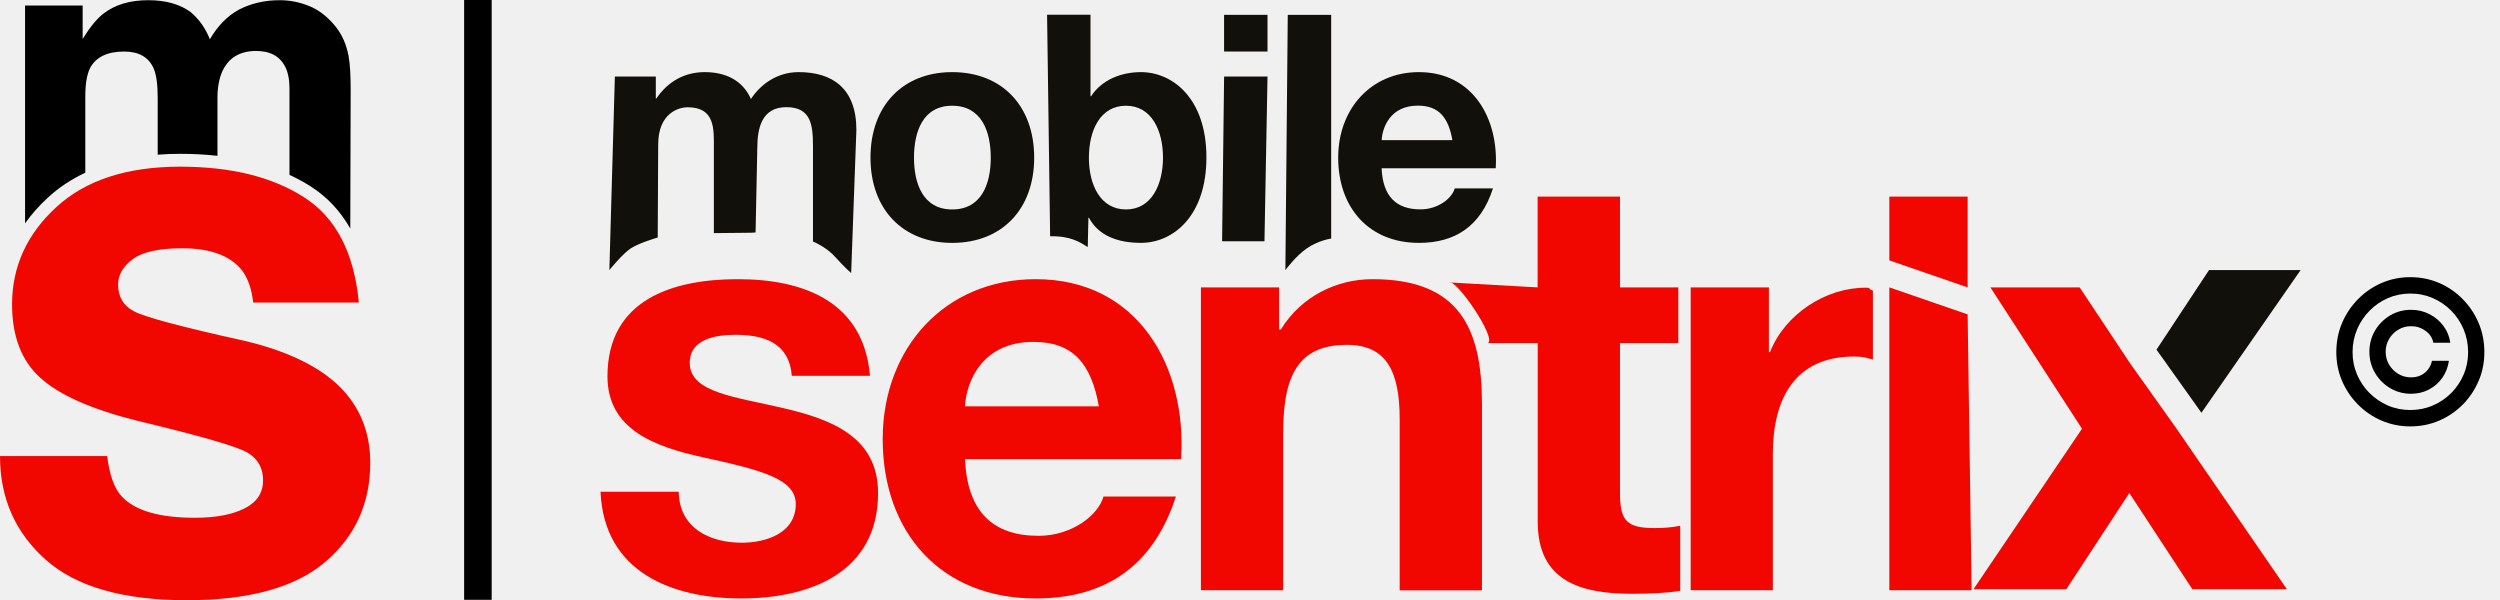
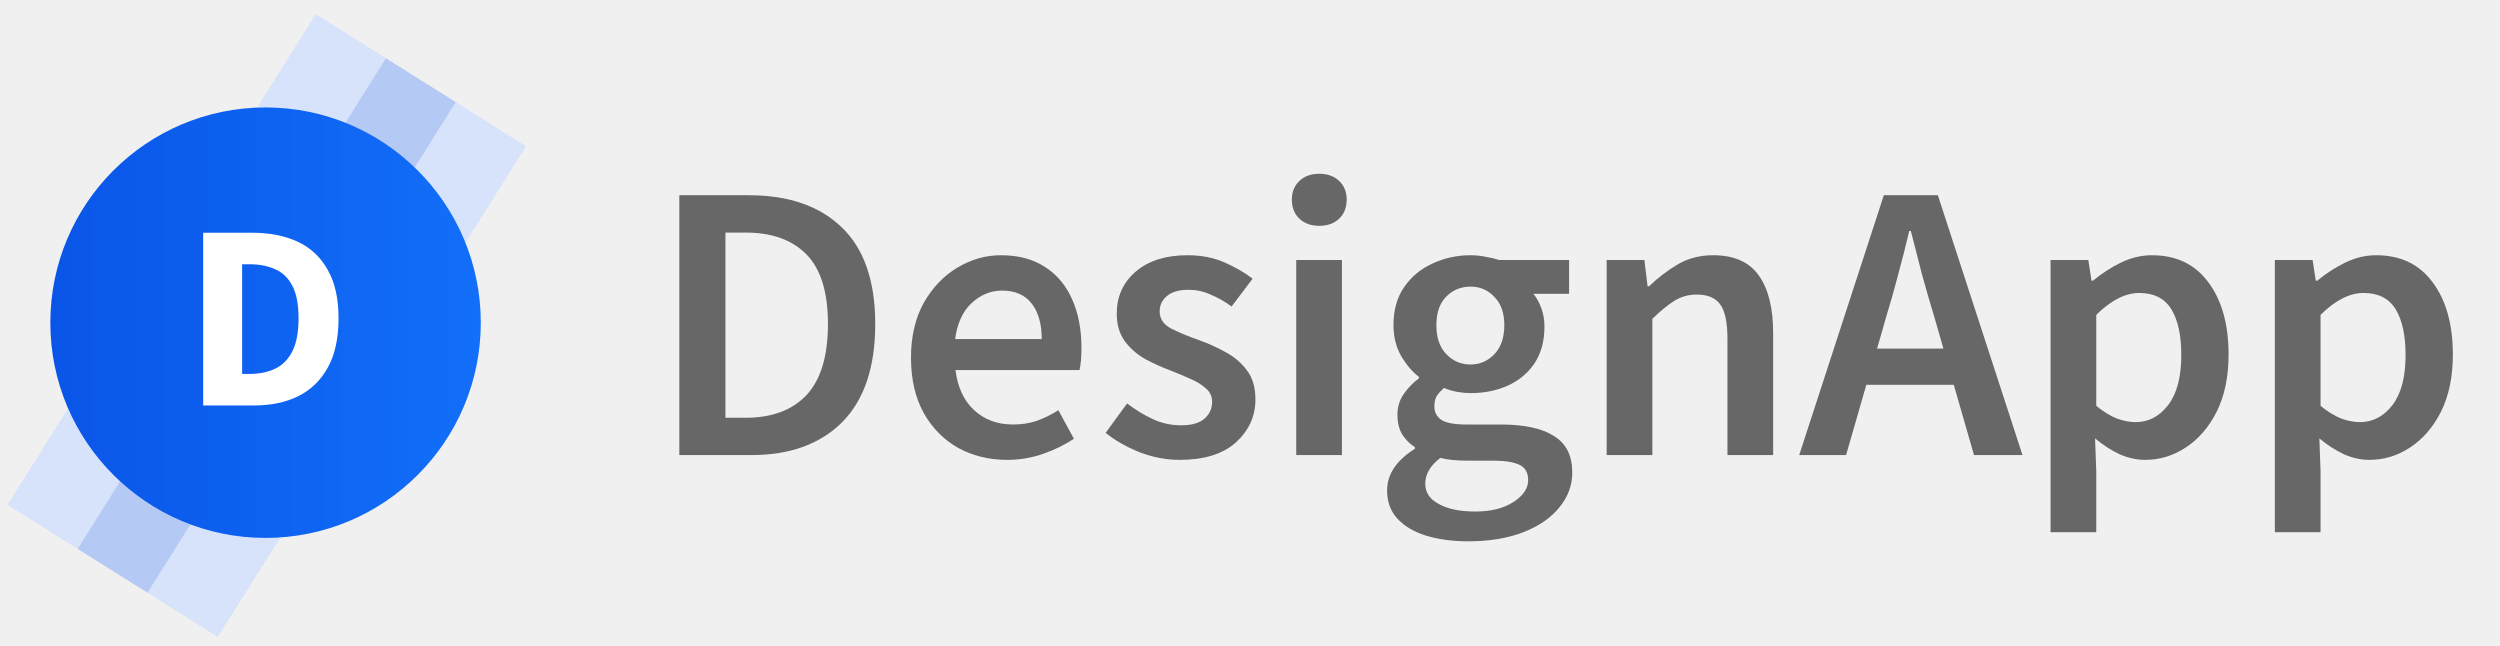
- <svg xmlns="http://www.w3.org/2000/svg" width="150" height="36" viewBox="0 0 150 36" fill="none">
-   <g clip-path="url(#clip0_326_8)">
-     <path d="M132.542 16.204L129.39 20.979L132.086 24.766L138.038 16.204H132.542Z" fill="#11100A" />
-     <path d="M47.917 4.327C46.595 4.327 45.603 5.097 45.056 5.942C44.543 4.775 43.477 4.327 42.285 4.327C41.054 4.327 40.062 4.908 39.384 5.907H39.349V4.592H36.892L36.562 16.205C36.562 16.205 37.366 15.211 37.85 14.9C38.392 14.556 39.463 14.251 39.463 14.251L39.492 8.671C39.492 6.769 40.74 6.436 41.253 6.436C42.907 6.436 42.832 7.735 42.832 8.861V13.987C45.529 13.969 45.335 13.964 45.335 13.923L45.438 8.896C45.438 7.672 45.711 6.43 47.182 6.43C48.67 6.43 48.778 7.505 48.778 8.798V14.492C48.778 14.492 49.553 14.797 50.101 15.406C50.694 16.067 51.07 16.383 51.07 16.383L51.383 7.798C51.383 5.287 49.935 4.327 47.917 4.327Z" fill="#11100A" />
-     <path d="M57.131 4.327C54.155 4.327 52.229 6.356 52.229 9.459C52.229 12.544 54.155 14.573 57.131 14.573C60.124 14.573 62.051 12.544 62.051 9.459C62.051 6.361 60.124 4.327 57.131 4.327ZM57.131 12.567C55.37 12.567 54.84 11.004 54.84 9.464C54.84 7.901 55.37 6.344 57.131 6.344C58.91 6.344 59.446 7.907 59.446 9.464C59.446 11.004 58.91 12.567 57.131 12.567Z" fill="#11100A" />
-     <path d="M68.458 4.327C67.283 4.327 66.109 4.781 65.465 5.775H65.43V0.885H62.825L63.008 14.176C64.251 14.147 64.82 14.549 65.265 14.825L65.305 13.067H65.339C65.909 14.141 67.067 14.572 68.458 14.572C70.35 14.572 72.385 13.009 72.385 9.441C72.385 5.89 70.344 4.327 68.458 4.327ZM67.557 12.567C66.018 12.567 65.334 11.079 65.334 9.464C65.334 7.826 66.012 6.344 67.557 6.344C69.096 6.344 69.78 7.832 69.78 9.464C69.774 11.079 69.096 12.567 67.557 12.567Z" fill="#11100A" />
-     <path d="M76.05 0.891H73.445V3.092H76.05V0.891Z" fill="#11100A" />
-     <path d="M73.326 14.475H75.868L76.051 4.591H73.446L73.326 14.475Z" fill="#11100A" />
-     <path d="M77.123 16.205C77.123 16.205 77.75 15.354 78.411 14.9C79.124 14.412 79.871 14.314 79.871 14.314V0.891H77.266L77.123 16.205Z" fill="#11100A" />
-     <path d="M85.136 4.327C82.252 4.327 80.291 6.545 80.291 9.459C80.291 12.47 82.144 14.573 85.136 14.573C87.285 14.573 88.842 13.596 89.577 11.303H87.285C87.12 11.906 86.276 12.562 85.228 12.562C83.78 12.562 82.97 11.792 82.896 10.097H89.743C89.931 7.114 88.369 4.327 85.136 4.327ZM82.902 8.407C82.936 7.654 83.415 6.338 85.068 6.338C86.334 6.338 86.904 7.051 87.143 8.407H82.902Z" fill="#11100A" />
-     <path d="M36.032 29.512C36.243 34.327 40.308 35.907 44.48 35.907C48.585 35.907 52.684 34.361 52.684 29.581C52.684 26.208 49.867 25.151 46.983 24.484C44.167 23.817 41.385 23.57 41.385 21.777C41.385 20.301 43.021 20.088 44.133 20.088C45.906 20.088 47.365 20.617 47.507 22.547H52.199C51.817 18.083 48.203 16.75 44.27 16.75C40.41 16.75 36.448 17.945 36.448 22.582C36.448 25.782 39.299 26.8 42.149 27.432C45.695 28.207 47.747 28.73 47.747 30.242C47.747 32 45.94 32.563 44.515 32.563C42.565 32.563 40.758 31.684 40.724 29.506H36.032V29.512Z" fill="#F10600" />
-     <path d="M70.868 27.541C71.215 21.95 68.262 16.75 62.14 16.75C56.679 16.75 52.962 20.898 52.962 26.346C52.962 31.971 56.474 35.907 62.14 35.907C66.21 35.907 69.163 34.08 70.554 29.793H66.21C65.897 30.92 64.3 32.149 62.317 32.149C59.569 32.149 58.041 30.707 57.899 27.547H70.868V27.541ZM57.899 24.381C57.967 22.973 58.874 20.513 62.003 20.513C64.403 20.513 65.481 21.846 65.931 24.381H57.899Z" fill="#F10600" />
-     <path d="M72.055 35.413H76.992V25.892C76.992 22.203 78.137 20.691 80.817 20.691C83.114 20.691 83.981 22.168 83.981 25.156V35.419H88.917V24.237C88.917 19.738 87.595 16.75 82.344 16.75C80.258 16.75 78.103 17.732 76.849 19.772H76.746V17.244H72.055V35.413Z" fill="#F10600" />
-     <path d="M97.194 11.796H92.257V17.244L86.944 16.945C87.406 16.744 89.829 20.341 89.27 20.582H92.263V31.305C92.263 34.925 94.908 35.626 97.929 35.626C98.904 35.626 99.981 35.592 100.813 35.448V31.546C100.295 31.65 99.805 31.684 99.286 31.684C97.615 31.684 97.199 31.265 97.199 29.575V20.582H100.699V17.244H97.199V11.796H97.194Z" fill="#F10600" />
-     <path d="M101.435 35.413H106.371V27.225C106.371 24.024 107.625 21.392 111.24 21.392C111.833 21.392 111.918 21.461 112.374 21.57V17.439C112.061 17.335 112.284 17.261 111.936 17.261C109.536 17.261 107.101 18.841 106.201 21.128H106.133V17.244H101.441V35.413H101.435Z" fill="#F10600" />
-     <path d="M113.36 35.413H118.297L118.058 18.864L113.36 17.244V35.413Z" fill="#F10600" />
-     <path d="M130.525 25.622L127.829 21.835L124.779 17.244H119.426L124.921 25.725L118.411 35.35H123.981L127.76 29.581L131.54 35.35H137.211L130.525 25.622Z" fill="#F10600" />
-     <path d="M118.058 11.796H113.36V15.623L118.058 17.244V11.796Z" fill="#F10600" />
-     <path d="M29.501 0H27.848V35.988H29.501V0Z" fill="black" />
-     <path d="M2.867 11.861C3.522 11.257 4.275 10.757 5.118 10.361V5.776C5.118 5.029 5.215 4.465 5.403 4.086C5.751 3.425 6.435 3.092 7.45 3.092C8.322 3.092 8.909 3.425 9.211 4.086C9.377 4.454 9.462 5.046 9.462 5.862V9.281C9.901 9.246 10.351 9.229 10.819 9.229C11.594 9.229 12.341 9.269 13.048 9.35V5.867C13.048 5.253 13.145 4.73 13.333 4.293C13.709 3.471 14.388 3.058 15.368 3.058C16.218 3.058 16.799 3.379 17.118 4.017C17.284 4.35 17.369 4.781 17.369 5.304V10.493C17.814 10.7 18.241 10.93 18.64 11.183C19.626 11.815 20.419 12.659 21.017 13.711L21.04 5.391C21.04 4.5 21 3.822 20.915 3.362C20.784 2.667 20.521 2.075 20.139 1.598C19.666 1.012 19.136 0.598 18.555 0.363C17.973 0.127 17.38 0.012 16.782 0.012C15.881 0.012 15.066 0.202 14.331 0.581C13.641 0.96 13.059 1.552 12.592 2.357C12.324 1.684 11.936 1.133 11.418 0.707C10.773 0.248 9.935 0.012 8.892 0.012C7.792 0.012 6.897 0.282 6.207 0.817C5.814 1.121 5.398 1.627 4.959 2.339V0.334H1.504V13.401C1.886 12.861 2.342 12.343 2.867 11.861Z" fill="black" />
-     <path d="M6.43 27.359C6.567 28.497 6.858 29.307 7.302 29.784C8.095 30.64 9.554 31.066 11.692 31.066C12.946 31.066 13.944 30.876 14.679 30.503C15.42 30.129 15.785 29.566 15.785 28.819C15.785 28.101 15.489 27.555 14.89 27.181C14.297 26.808 12.08 26.164 8.249 25.25C5.49 24.561 3.546 23.699 2.417 22.665C1.288 21.648 0.724 20.177 0.724 18.263C0.724 16.005 1.608 14.057 3.369 12.436C5.131 10.81 7.616 10 10.814 10C13.852 10 16.326 10.609 18.236 11.833C20.152 13.051 21.246 15.16 21.531 18.154H15.192C15.101 17.332 14.873 16.677 14.502 16.2C13.801 15.332 12.61 14.896 10.928 14.896C9.543 14.896 8.557 15.114 7.969 15.545C7.382 15.982 7.086 16.487 7.086 17.073C7.086 17.809 7.399 18.338 8.026 18.671C8.653 19.016 10.86 19.608 14.656 20.447C17.187 21.044 19.086 21.952 20.345 23.165C21.594 24.394 22.215 25.928 22.215 27.767C22.215 30.192 21.32 32.175 19.524 33.709C17.729 35.243 14.958 36.013 11.207 36.013C7.382 36.013 4.555 35.203 2.736 33.577C0.912 31.951 0 29.882 0 27.365H6.43V27.359Z" fill="#F10600" />
-     <path d="M142.164 21.107C142.164 20.644 142.277 20.221 142.5 19.839C142.725 19.458 143.027 19.154 143.405 18.928C143.784 18.702 144.202 18.589 144.662 18.589C145.06 18.589 145.428 18.675 145.764 18.847C146.104 19.02 146.384 19.256 146.606 19.555C146.828 19.852 146.964 20.188 147.018 20.564H146C145.944 20.273 145.788 20.036 145.533 19.852C145.278 19.666 144.988 19.572 144.662 19.572C144.382 19.572 144.127 19.642 143.897 19.78C143.667 19.919 143.484 20.104 143.346 20.335C143.208 20.567 143.14 20.825 143.14 21.107C143.14 21.39 143.208 21.647 143.346 21.879C143.484 22.11 143.667 22.296 143.897 22.434C144.127 22.573 144.382 22.642 144.662 22.642C144.988 22.642 145.262 22.55 145.487 22.366C145.714 22.18 145.857 21.941 145.916 21.65H146.934C146.881 22.026 146.75 22.364 146.543 22.663C146.335 22.96 146.068 23.195 145.744 23.367C145.421 23.539 145.06 23.626 144.662 23.626C144.202 23.626 143.784 23.512 143.405 23.286C143.027 23.06 142.725 22.756 142.5 22.375C142.277 21.993 142.164 21.571 142.164 21.107ZM144.62 25.584C144.009 25.584 143.435 25.468 142.896 25.237C142.36 25.005 141.888 24.684 141.479 24.274C141.071 23.862 140.752 23.385 140.519 22.845C140.29 22.305 140.176 21.726 140.179 21.107C140.182 20.488 140.298 19.909 140.528 19.369C140.76 18.829 141.081 18.354 141.487 17.944C141.893 17.532 142.364 17.209 142.9 16.977C143.436 16.746 144.009 16.63 144.62 16.63C145.235 16.63 145.809 16.746 146.345 16.977C146.884 17.209 147.354 17.532 147.758 17.944C148.164 18.354 148.483 18.829 148.713 19.369C148.943 19.909 149.059 20.488 149.062 21.107C149.065 21.726 148.951 22.305 148.721 22.845C148.492 23.385 148.173 23.862 147.766 24.274C147.36 24.684 146.888 25.005 146.349 25.237C145.81 25.468 145.235 25.584 144.62 25.584ZM144.62 24.601C145.1 24.601 145.55 24.51 145.97 24.329C146.391 24.148 146.76 23.898 147.077 23.579C147.394 23.259 147.642 22.889 147.821 22.468C148.001 22.044 148.089 21.592 148.087 21.111C148.084 20.628 147.992 20.174 147.813 19.75C147.634 19.326 147.386 18.955 147.068 18.635C146.751 18.316 146.384 18.066 145.966 17.885C145.549 17.704 145.1 17.613 144.62 17.613C144.144 17.613 143.696 17.704 143.279 17.885C142.861 18.066 142.494 18.317 142.177 18.64C141.859 18.959 141.61 19.331 141.428 19.755C141.248 20.176 141.157 20.628 141.154 21.111C141.152 21.589 141.24 22.04 141.419 22.464C141.599 22.885 141.847 23.255 142.164 23.575C142.484 23.894 142.852 24.146 143.27 24.329C143.691 24.51 144.141 24.601 144.62 24.601Z" fill="black" />
-   </g>
+ <svg xmlns="http://www.w3.org/2000/svg" width="151" height="39" viewBox="0 0 151 39" fill="none">
+   <path d="M41.032 27.488V11.792H45.232C47.632 11.792 49.504 12.44 50.848 13.736C52.192 15.032 52.864 16.976 52.864 19.568C52.864 22.176 52.2 24.152 50.872 25.496C49.544 26.824 47.712 27.488 45.376 27.488H41.032ZM43.816 25.232H45.04C46.624 25.232 47.848 24.776 48.712 23.864C49.576 22.936 50.008 21.504 50.008 19.568C50.008 17.648 49.576 16.248 48.712 15.368C47.848 14.488 46.624 14.048 45.04 14.048H43.816V25.232ZM60.832 27.776C59.744 27.776 58.76 27.536 57.88 27.056C57 26.56 56.304 25.856 55.792 24.944C55.28 24.016 55.024 22.904 55.024 21.608C55.024 20.328 55.28 19.224 55.792 18.296C56.32 17.368 57 16.656 57.832 16.16C58.664 15.664 59.536 15.416 60.448 15.416C61.52 15.416 62.416 15.656 63.136 16.136C63.856 16.6 64.4 17.256 64.768 18.104C65.136 18.936 65.32 19.904 65.32 21.008C65.32 21.584 65.28 22.032 65.2 22.352H57.712C57.84 23.392 58.216 24.2 58.84 24.776C59.464 25.352 60.248 25.64 61.192 25.64C61.704 25.64 62.176 25.568 62.608 25.424C63.056 25.264 63.496 25.048 63.928 24.776L64.864 26.504C64.304 26.872 63.68 27.176 62.992 27.416C62.304 27.656 61.584 27.776 60.832 27.776ZM57.688 20.48H62.92C62.92 19.568 62.72 18.856 62.32 18.344C61.92 17.816 61.32 17.552 60.52 17.552C59.832 17.552 59.216 17.808 58.672 18.32C58.144 18.816 57.816 19.536 57.688 20.48ZM71.244 27.776C70.444 27.776 69.644 27.624 68.844 27.32C68.044 27 67.356 26.608 66.78 26.144L68.076 24.368C68.604 24.768 69.132 25.088 69.66 25.328C70.188 25.568 70.748 25.688 71.34 25.688C71.98 25.688 72.452 25.552 72.756 25.28C73.06 25.008 73.212 24.672 73.212 24.272C73.212 23.936 73.084 23.664 72.828 23.456C72.588 23.232 72.276 23.04 71.892 22.88C71.508 22.704 71.108 22.536 70.692 22.376C70.18 22.184 69.668 21.952 69.156 21.68C68.66 21.392 68.252 21.032 67.932 20.6C67.612 20.152 67.452 19.6 67.452 18.944C67.452 17.904 67.836 17.056 68.604 16.4C69.372 15.744 70.412 15.416 71.724 15.416C72.556 15.416 73.3 15.56 73.956 15.848C74.612 16.136 75.18 16.464 75.66 16.832L74.388 18.512C73.972 18.208 73.548 17.968 73.116 17.792C72.7 17.6 72.26 17.504 71.796 17.504C71.204 17.504 70.764 17.632 70.476 17.888C70.188 18.128 70.044 18.432 70.044 18.8C70.044 19.264 70.284 19.616 70.764 19.856C71.244 20.096 71.804 20.328 72.444 20.552C72.988 20.744 73.516 20.984 74.028 21.272C74.54 21.544 74.964 21.904 75.3 22.352C75.652 22.8 75.828 23.392 75.828 24.128C75.828 25.136 75.436 26 74.652 26.72C73.868 27.424 72.732 27.776 71.244 27.776ZM78.292 27.488V15.704H81.052V27.488H78.292ZM79.684 13.64C79.188 13.64 78.788 13.496 78.484 13.208C78.18 12.92 78.028 12.536 78.028 12.056C78.028 11.592 78.18 11.216 78.484 10.928C78.788 10.64 79.188 10.496 79.684 10.496C80.18 10.496 80.58 10.64 80.884 10.928C81.188 11.216 81.34 11.592 81.34 12.056C81.34 12.536 81.188 12.92 80.884 13.208C80.58 13.496 80.18 13.64 79.684 13.64ZM88.677 32.696C87.749 32.696 86.909 32.584 86.157 32.36C85.421 32.136 84.837 31.792 84.405 31.328C83.989 30.88 83.781 30.312 83.781 29.624C83.781 28.648 84.341 27.808 85.461 27.104V27.008C85.157 26.816 84.901 26.56 84.693 26.24C84.501 25.92 84.405 25.52 84.405 25.04C84.405 24.576 84.533 24.16 84.789 23.792C85.061 23.408 85.365 23.096 85.701 22.856V22.76C85.301 22.456 84.941 22.032 84.621 21.488C84.317 20.944 84.165 20.328 84.165 19.64C84.165 18.728 84.381 17.96 84.813 17.336C85.245 16.712 85.813 16.24 86.517 15.92C87.237 15.584 88.005 15.416 88.821 15.416C89.141 15.416 89.445 15.448 89.733 15.512C90.037 15.56 90.309 15.624 90.549 15.704H94.773V17.744H92.613C92.805 17.968 92.965 18.256 93.093 18.608C93.221 18.944 93.285 19.32 93.285 19.736C93.285 20.6 93.085 21.336 92.685 21.944C92.285 22.536 91.749 22.984 91.077 23.288C90.405 23.592 89.653 23.744 88.821 23.744C88.565 23.744 88.301 23.72 88.029 23.672C87.757 23.624 87.485 23.544 87.213 23.432C87.037 23.592 86.893 23.752 86.781 23.912C86.685 24.072 86.637 24.288 86.637 24.56C86.637 24.896 86.773 25.16 87.045 25.352C87.333 25.544 87.837 25.64 88.557 25.64H90.645C92.069 25.64 93.141 25.872 93.861 26.336C94.597 26.784 94.965 27.52 94.965 28.544C94.965 29.312 94.709 30.008 94.197 30.632C93.685 31.272 92.957 31.776 92.013 32.144C91.069 32.512 89.957 32.696 88.677 32.696ZM88.821 22.016C89.381 22.016 89.861 21.808 90.261 21.392C90.661 20.976 90.861 20.392 90.861 19.64C90.861 18.904 90.661 18.336 90.261 17.936C89.877 17.52 89.397 17.312 88.821 17.312C88.245 17.312 87.757 17.512 87.357 17.912C86.957 18.312 86.757 18.888 86.757 19.64C86.757 20.392 86.957 20.976 87.357 21.392C87.757 21.808 88.245 22.016 88.821 22.016ZM89.109 30.896C90.053 30.896 90.821 30.704 91.413 30.32C92.005 29.936 92.301 29.496 92.301 29C92.301 28.536 92.117 28.224 91.749 28.064C91.397 27.904 90.885 27.824 90.213 27.824H88.605C87.965 27.824 87.429 27.768 86.997 27.656C86.389 28.12 86.085 28.64 86.085 29.216C86.085 29.744 86.357 30.152 86.901 30.44C87.445 30.744 88.181 30.896 89.109 30.896ZM97.042 27.488V15.704H99.322L99.514 17.288H99.61C100.138 16.776 100.714 16.336 101.338 15.968C101.962 15.6 102.674 15.416 103.474 15.416C104.738 15.416 105.658 15.824 106.234 16.64C106.81 17.456 107.098 18.608 107.098 20.096V27.488H104.338V20.456C104.338 19.48 104.194 18.792 103.906 18.392C103.618 17.992 103.146 17.792 102.49 17.792C101.978 17.792 101.522 17.92 101.122 18.176C100.738 18.416 100.298 18.776 99.802 19.256V27.488H97.042ZM113.927 19.136L113.375 21.056H117.383L116.831 19.136C116.575 18.304 116.327 17.448 116.087 16.568C115.863 15.688 115.639 14.816 115.415 13.952H115.319C115.111 14.832 114.887 15.712 114.647 16.592C114.423 17.456 114.183 18.304 113.927 19.136ZM108.671 27.488L113.783 11.792H117.047L122.159 27.488H119.231L118.007 23.24H112.727L111.503 27.488H108.671ZM123.854 32.144V15.704H126.134L126.326 16.952H126.422C126.918 16.536 127.47 16.176 128.078 15.872C128.702 15.568 129.334 15.416 129.974 15.416C131.446 15.416 132.582 15.96 133.382 17.048C134.198 18.136 134.606 19.592 134.606 21.416C134.606 22.76 134.366 23.912 133.886 24.872C133.406 25.816 132.782 26.536 132.014 27.032C131.262 27.528 130.446 27.776 129.566 27.776C129.054 27.776 128.542 27.664 128.03 27.44C127.518 27.2 127.022 26.88 126.542 26.48L126.614 28.448V32.144H123.854ZM128.99 25.496C129.774 25.496 130.43 25.152 130.958 24.464C131.486 23.776 131.75 22.768 131.75 21.44C131.75 20.256 131.55 19.336 131.15 18.68C130.75 18.024 130.102 17.696 129.206 17.696C128.374 17.696 127.51 18.136 126.614 19.016V24.512C127.046 24.864 127.462 25.12 127.862 25.28C128.262 25.424 128.638 25.496 128.99 25.496ZM137.401 32.144V15.704H139.681L139.873 16.952H139.969C140.465 16.536 141.017 16.176 141.625 15.872C142.249 15.568 142.881 15.416 143.521 15.416C144.993 15.416 146.129 15.96 146.929 17.048C147.745 18.136 148.153 19.592 148.153 21.416C148.153 22.76 147.913 23.912 147.433 24.872C146.953 25.816 146.329 26.536 145.561 27.032C144.809 27.528 143.993 27.776 143.113 27.776C142.601 27.776 142.089 27.664 141.577 27.44C141.065 27.2 140.569 26.88 140.089 26.48L140.161 28.448V32.144H137.401ZM142.537 25.496C143.321 25.496 143.977 25.152 144.505 24.464C145.033 23.776 145.297 22.768 145.297 21.44C145.297 20.256 145.097 19.336 144.697 18.68C144.297 18.024 143.649 17.696 142.753 17.696C141.921 17.696 141.057 18.136 140.161 19.016V24.512C140.593 24.864 141.009 25.12 141.409 25.28C141.809 25.424 142.185 25.496 142.537 25.496Z" fill="#676767" />
+   <path d="M0.453 30.49L19.073 0.854L23.307 3.514L4.687 33.15L0.453 30.49Z" fill="#D7E2FB" />
+   <path d="M4.687 33.15L23.307 3.514L27.541 6.174L8.921 35.81L4.687 33.15Z" fill="#B5C9F5" />
+   <path d="M8.92 35.81L27.54 6.174L31.774 8.834L13.154 38.471L8.92 35.81Z" fill="#D7E2FB" />
+   <circle cx="16.04" cy="19.49" r="13" fill="url(#paint0_linear_591_9)" />
+   <path d="M12.272 24.489V14.057H15.216C16.282 14.057 17.205 14.239 17.984 14.601C18.762 14.964 19.365 15.529 19.792 16.297C20.229 17.055 20.448 18.031 20.448 19.225C20.448 20.42 20.234 21.407 19.808 22.185C19.381 22.964 18.784 23.545 18.016 23.929C17.258 24.303 16.368 24.489 15.344 24.489H12.272ZM14.624 22.585H15.072C15.669 22.585 16.186 22.479 16.624 22.265C17.072 22.052 17.418 21.7 17.664 21.209C17.909 20.719 18.032 20.057 18.032 19.225C18.032 18.393 17.909 17.743 17.664 17.273C17.418 16.793 17.072 16.457 16.624 16.265C16.186 16.063 15.669 15.961 15.072 15.961H14.624V22.585Z" fill="white" />
  <defs>
-     <clipPath id="clip0_326_8">
-       <rect width="150" height="36" fill="white" />
-     </clipPath>
+     <linearGradient id="paint0_linear_591_9" x1="3.04" y1="19.49" x2="29.04" y2="19.49" gradientUnits="userSpaceOnUse">
+       <stop stop-color="#0A55E8" />
+       <stop offset="1" stop-color="#126FF9" />
+     </linearGradient>
  </defs>
</svg>
